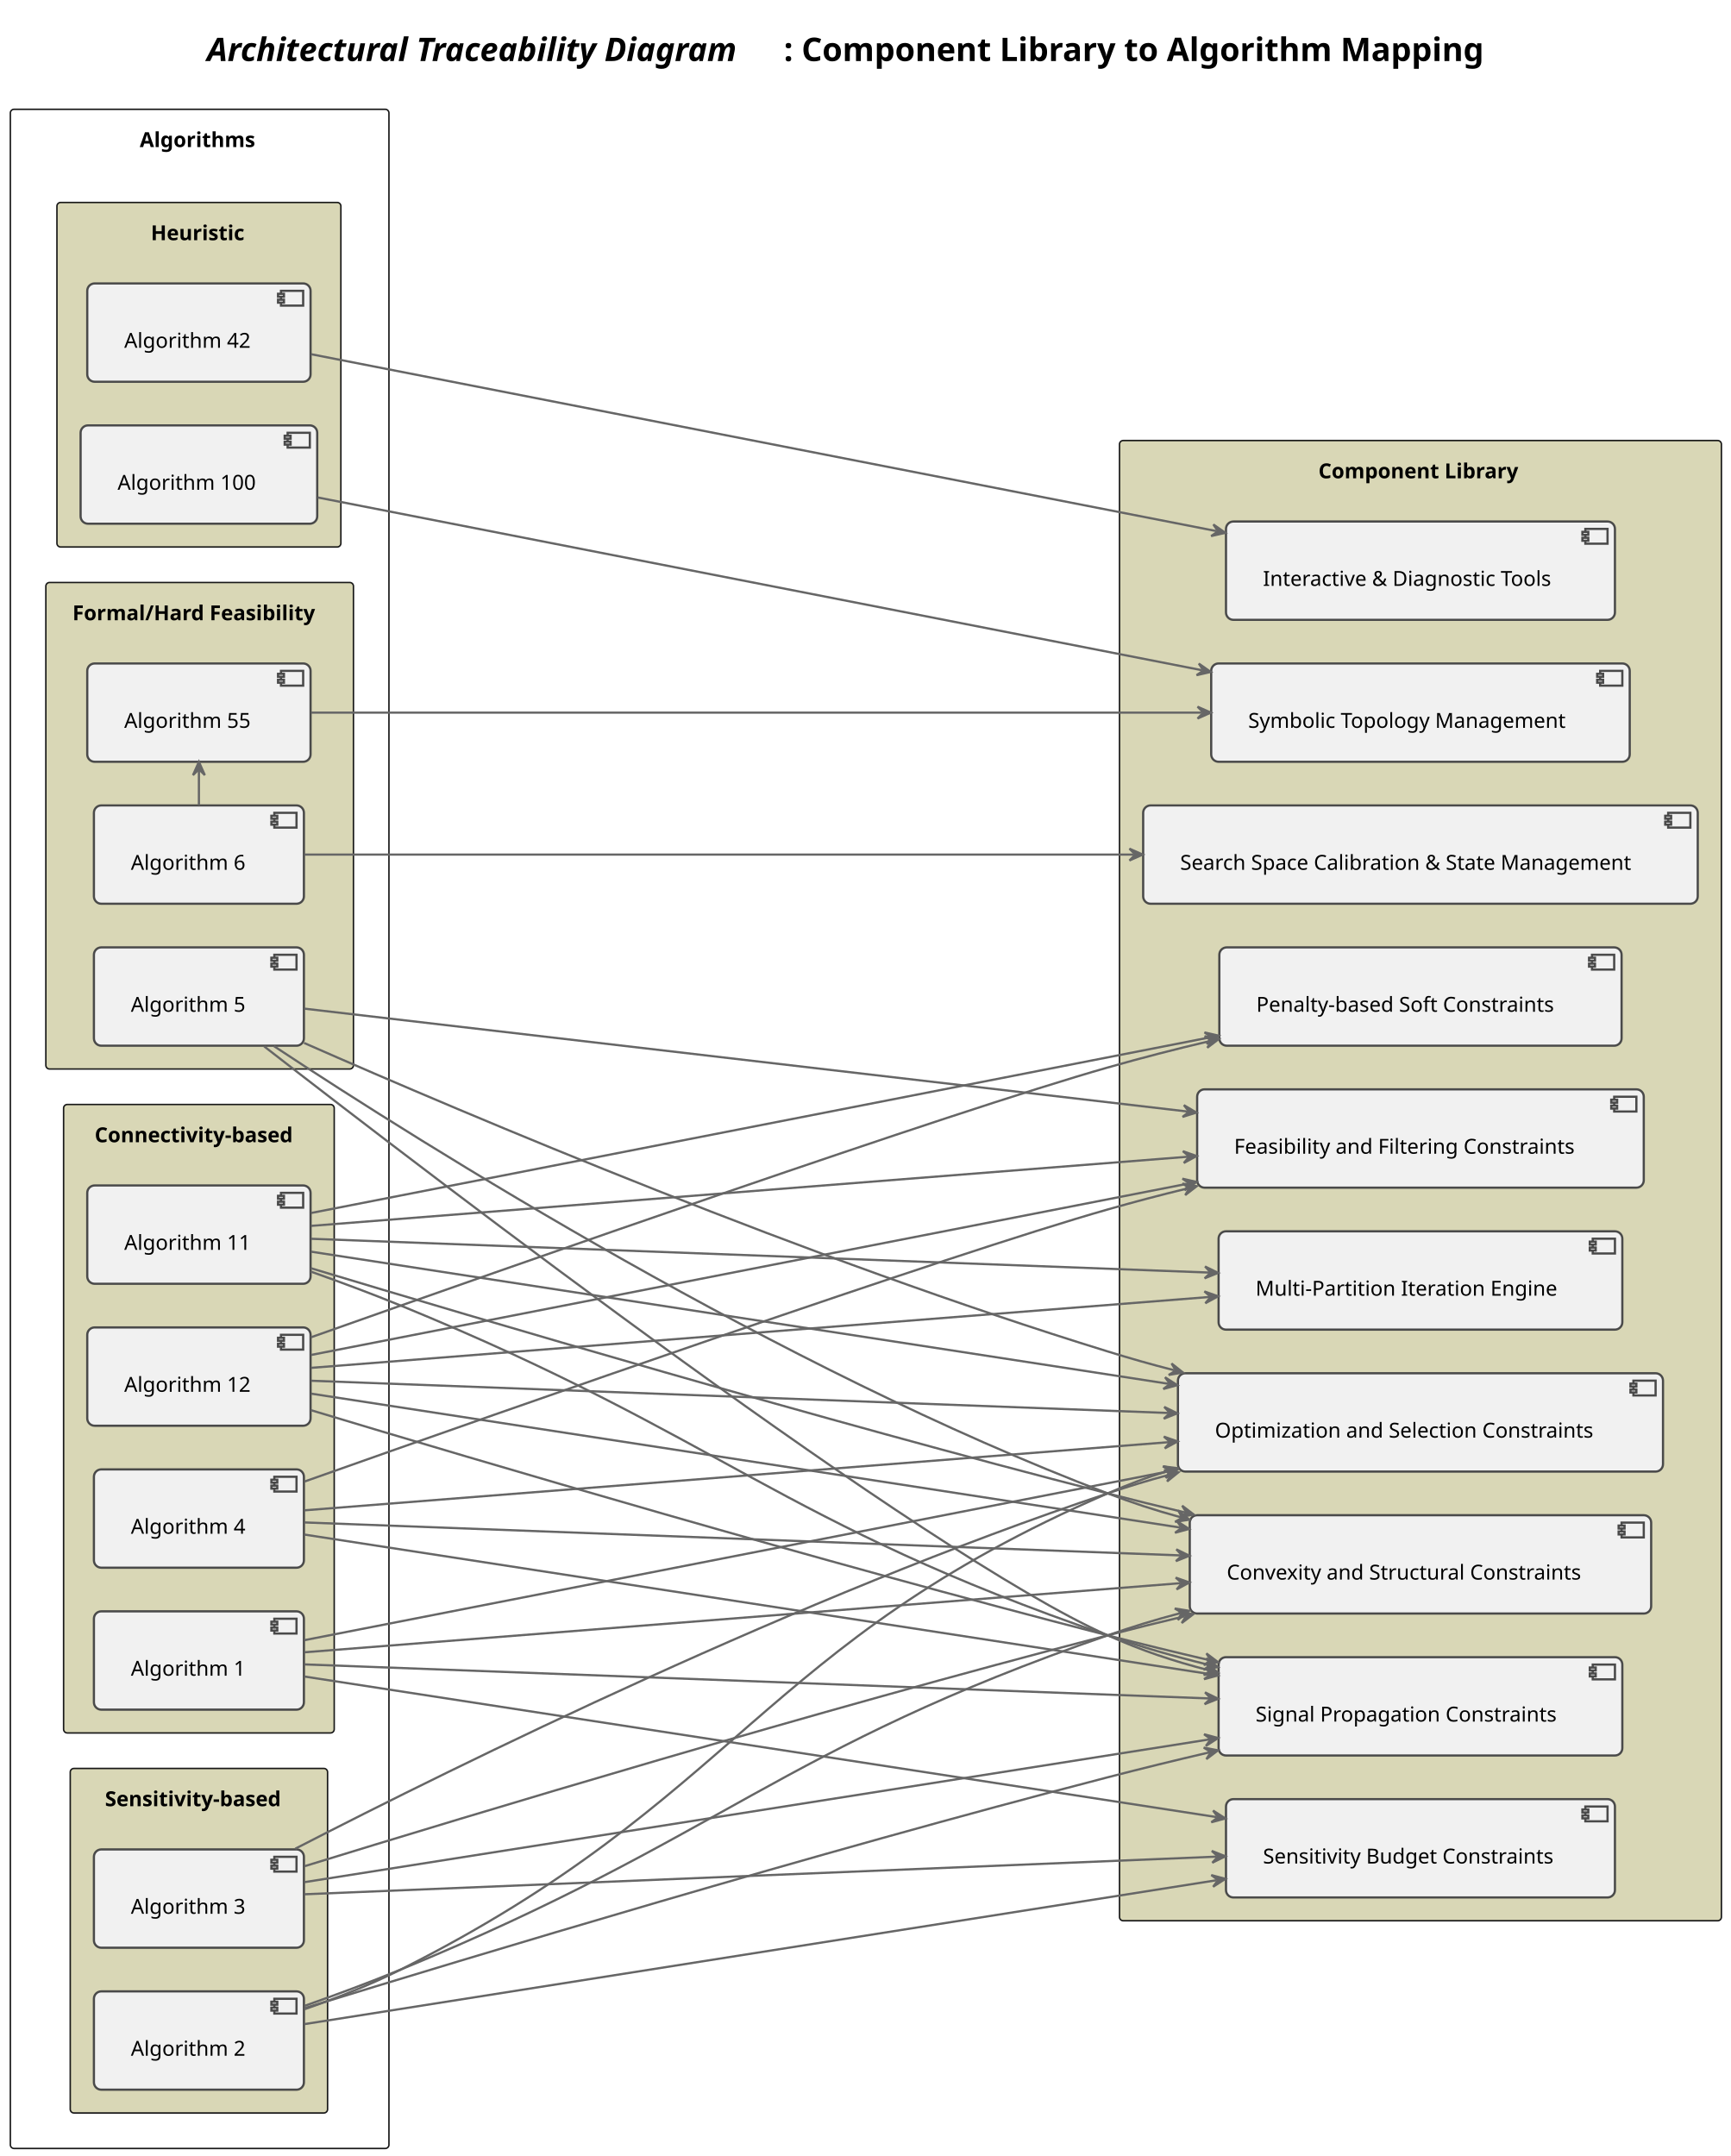
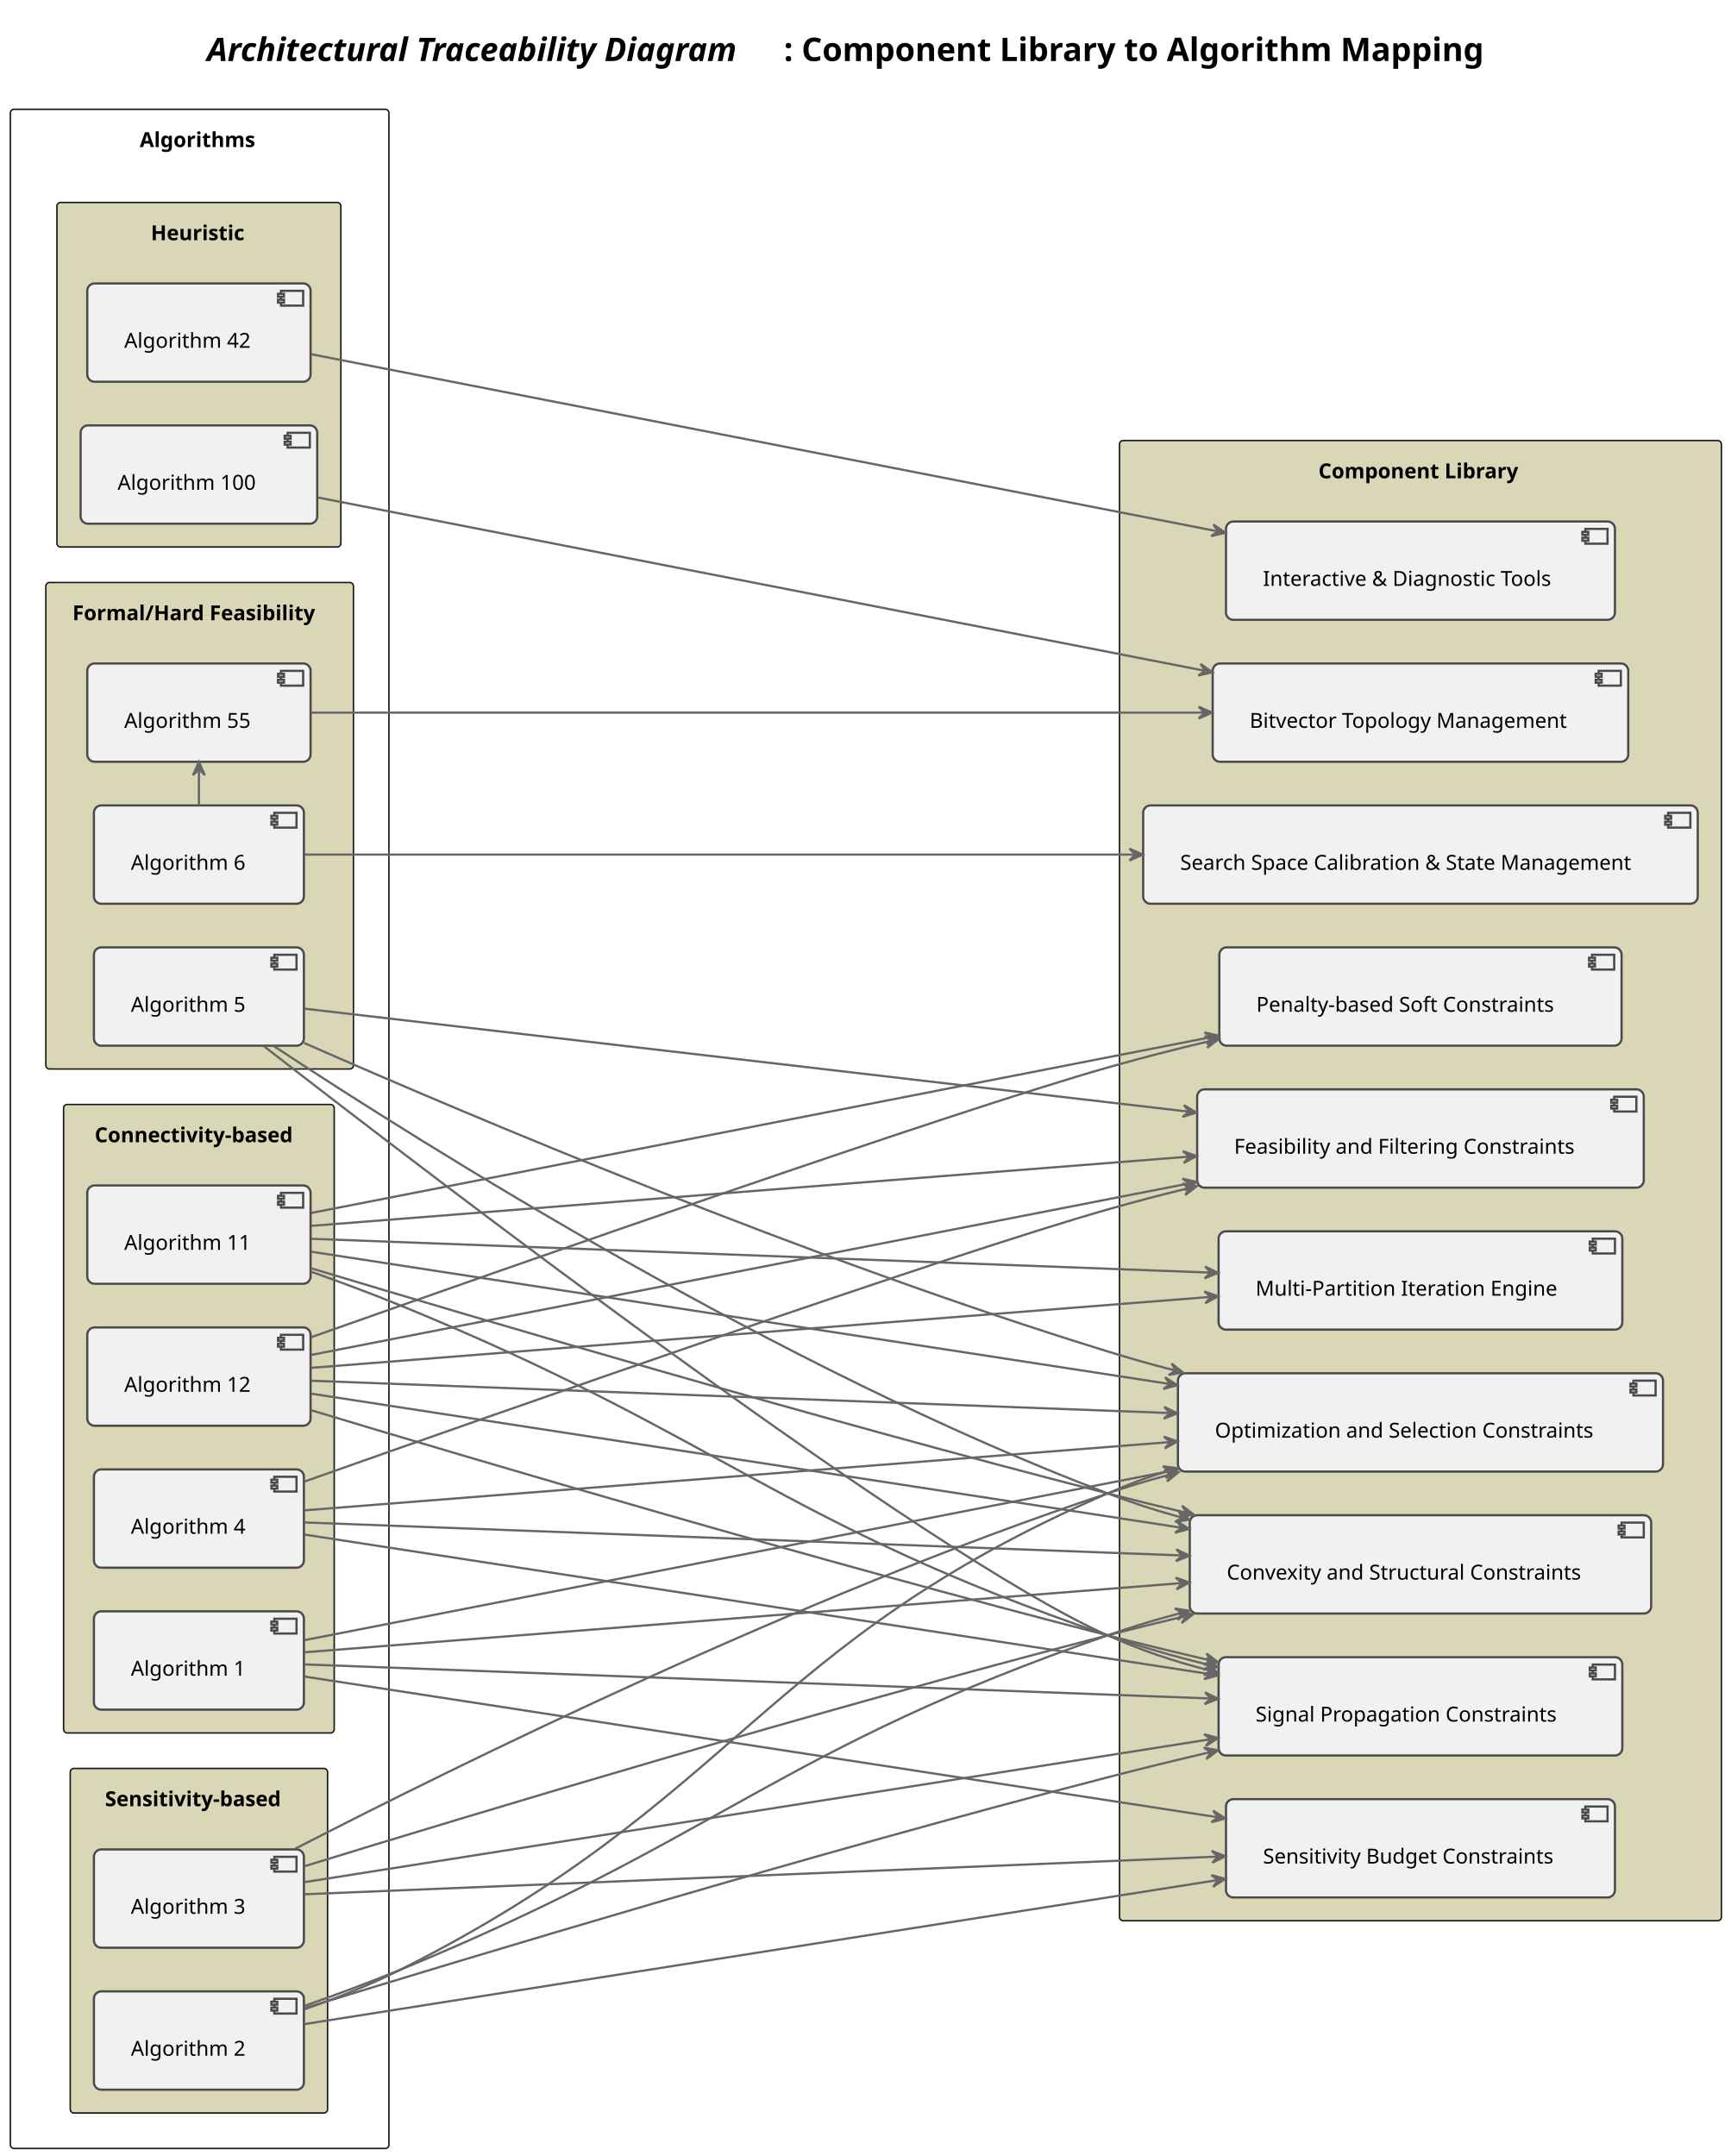
<svg xmlns="http://www.w3.org/2000/svg" contentStyleType="text/css" height="1458px" preserveAspectRatio="none" style="width:1170px;height:1458px;background:#FFFFFF;" version="1.1" viewBox="0 0 1170 1458" width="1170px" zoomAndPan="magnify">
  <defs />
  <g>
    <text fill="#000000" font-family="sans-serif" font-size="22" font-style="italic" font-weight="bold" lengthAdjust="spacing" textLength="390" x="140" y="41.27">Architectural Traceability Diagram</text>
    <text fill="#000000" font-family="sans-serif" font-size="22" font-weight="bold" lengthAdjust="spacing" textLength="486" x="530" y="41.27">: Component Library to Algorithm Mapping</text>
    <g id="cluster_CL">
      <rect fill="#D9D7B6" height="1001" rx="2.5" ry="2.5" style="stroke:#181818;stroke-width:1.0;" width="407" x="757" y="297.91" />
      <text fill="#000000" font-family="sans-serif" font-size="14" font-weight="bold" lengthAdjust="spacing" textLength="138" x="891.5" y="323.445">Component Library</text>
    </g>
    <g id="cluster_ALG">
      <rect fill="none" height="1379" rx="2.5" ry="2.5" style="stroke:#181818;stroke-width:1.0;" width="256" x="7" y="73.91" />
      <text fill="#000000" font-family="sans-serif" font-size="14" font-weight="bold" lengthAdjust="spacing" textLength="81" x="94.5" y="99.445">Algorithms</text>
    </g>
    <g id="cluster_Connectivity-based">
      <rect fill="#D9D7B6" height="425" rx="2.5" ry="2.5" style="stroke:#181818;stroke-width:1.0;" width="183" x="43" y="746.91" />
      <text fill="#000000" font-family="sans-serif" font-size="14" font-weight="bold" lengthAdjust="spacing" textLength="141" x="64" y="772.445">Connectivity-based</text>
    </g>
    <g id="cluster_Sensitivity-based">
      <rect fill="#D9D7B6" height="233" rx="2.5" ry="2.5" style="stroke:#181818;stroke-width:1.0;" width="174" x="47.5" y="1195.91" />
      <text fill="#000000" font-family="sans-serif" font-size="14" font-weight="bold" lengthAdjust="spacing" textLength="127" x="71" y="1221.445">Sensitivity-based</text>
    </g>
    <g id="cluster_Formal/Hard Feasibility">
      <rect fill="#D9D7B6" height="329" rx="2.5" ry="2.5" style="stroke:#181818;stroke-width:1.0;" width="208" x="31" y="393.91" />
      <text fill="#000000" font-family="sans-serif" font-size="14" font-weight="bold" lengthAdjust="spacing" textLength="172" x="49" y="419.445">Formal/Hard Feasibility</text>
    </g>
    <g id="cluster_Heuristic">
      <rect fill="#D9D7B6" height="233" rx="2.5" ry="2.5" style="stroke:#181818;stroke-width:1.0;" width="192" x="38.5" y="136.91" />
      <text fill="#000000" font-family="sans-serif" font-size="14" font-weight="bold" lengthAdjust="spacing" textLength="65" x="102" y="162.445">Heuristic</text>
    </g>
    <g id="elem_SP">
      <rect fill="#F1F1F1" height="66.488" rx="5" ry="5" style="stroke:#4A4A4A;stroke-width:1.5;" width="273" x="824" y="1120.67" />
      <rect fill="#F1F1F1" height="10" style="stroke:#4A4A4A;stroke-width:1.5;" width="15" x="1077" y="1125.67" />
      <rect fill="#F1F1F1" height="2" style="stroke:#4A4A4A;stroke-width:1.5;" width="4" x="1075" y="1127.67" />
      <rect fill="#F1F1F1" height="2" style="stroke:#4A4A4A;stroke-width:1.5;" width="4" x="1075" y="1131.67" />
      <text fill="#000000" font-family="sans-serif" font-size="14" lengthAdjust="spacing" textLength="213" x="849" y="1164.205">Signal Propagation Constraints</text>
    </g>
    <g id="elem_CS">
      <rect fill="#F1F1F1" height="66.488" rx="5" ry="5" style="stroke:#4A4A4A;stroke-width:1.5;" width="312" x="804.5" y="1024.67" />
      <rect fill="#F1F1F1" height="10" style="stroke:#4A4A4A;stroke-width:1.5;" width="15" x="1096.5" y="1029.67" />
      <rect fill="#F1F1F1" height="2" style="stroke:#4A4A4A;stroke-width:1.5;" width="4" x="1094.5" y="1031.67" />
      <rect fill="#F1F1F1" height="2" style="stroke:#4A4A4A;stroke-width:1.5;" width="4" x="1094.5" y="1035.67" />
      <text fill="#000000" font-family="sans-serif" font-size="14" lengthAdjust="spacing" textLength="252" x="829.5" y="1068.205">Convexity and Structural Constraints</text>
    </g>
    <g id="elem_OS">
      <rect fill="#F1F1F1" height="66.488" rx="5" ry="5" style="stroke:#4A4A4A;stroke-width:1.5;" width="328" x="796.5" y="928.67" />
      <rect fill="#F1F1F1" height="10" style="stroke:#4A4A4A;stroke-width:1.5;" width="15" x="1104.5" y="933.67" />
      <rect fill="#F1F1F1" height="2" style="stroke:#4A4A4A;stroke-width:1.5;" width="4" x="1102.5" y="935.67" />
      <rect fill="#F1F1F1" height="2" style="stroke:#4A4A4A;stroke-width:1.5;" width="4" x="1102.5" y="939.67" />
      <text fill="#000000" font-family="sans-serif" font-size="14" lengthAdjust="spacing" textLength="268" x="821.5" y="972.205">Optimization and Selection Constraints</text>
    </g>
    <g id="elem_SB">
      <rect fill="#F1F1F1" height="66.488" rx="5" ry="5" style="stroke:#4A4A4A;stroke-width:1.5;" width="263" x="829" y="1216.67" />
      <rect fill="#F1F1F1" height="10" style="stroke:#4A4A4A;stroke-width:1.5;" width="15" x="1072" y="1221.67" />
      <rect fill="#F1F1F1" height="2" style="stroke:#4A4A4A;stroke-width:1.5;" width="4" x="1070" y="1223.67" />
      <rect fill="#F1F1F1" height="2" style="stroke:#4A4A4A;stroke-width:1.5;" width="4" x="1070" y="1227.67" />
      <text fill="#000000" font-family="sans-serif" font-size="14" lengthAdjust="spacing" textLength="203" x="854" y="1260.205">Sensitivity Budget Constraints</text>
    </g>
    <g id="elem_FF">
      <rect fill="#F1F1F1" height="66.488" rx="5" ry="5" style="stroke:#4A4A4A;stroke-width:1.5;" width="302" x="809.5" y="736.67" />
      <rect fill="#F1F1F1" height="10" style="stroke:#4A4A4A;stroke-width:1.5;" width="15" x="1091.5" y="741.67" />
      <rect fill="#F1F1F1" height="2" style="stroke:#4A4A4A;stroke-width:1.5;" width="4" x="1089.5" y="743.67" />
      <rect fill="#F1F1F1" height="2" style="stroke:#4A4A4A;stroke-width:1.5;" width="4" x="1089.5" y="747.67" />
      <text fill="#000000" font-family="sans-serif" font-size="14" lengthAdjust="spacing" textLength="242" x="834.5" y="780.205">Feasibility and Filtering Constraints</text>
    </g>
    <g id="elem_PS">
      <rect fill="#F1F1F1" height="66.488" rx="5" ry="5" style="stroke:#4A4A4A;stroke-width:1.5;" width="272" x="824.5" y="640.67" />
      <rect fill="#F1F1F1" height="10" style="stroke:#4A4A4A;stroke-width:1.5;" width="15" x="1076.5" y="645.67" />
      <rect fill="#F1F1F1" height="2" style="stroke:#4A4A4A;stroke-width:1.5;" width="4" x="1074.5" y="647.67" />
      <rect fill="#F1F1F1" height="2" style="stroke:#4A4A4A;stroke-width:1.5;" width="4" x="1074.5" y="651.67" />
      <text fill="#000000" font-family="sans-serif" font-size="14" lengthAdjust="spacing" textLength="212" x="849.5" y="684.205">Penalty-based Soft Constraints</text>
    </g>
    <g id="elem_MPE">
      <rect fill="#F1F1F1" height="66.488" rx="5" ry="5" style="stroke:#4A4A4A;stroke-width:1.5;" width="273" x="824" y="832.67" />
      <rect fill="#F1F1F1" height="10" style="stroke:#4A4A4A;stroke-width:1.5;" width="15" x="1077" y="837.67" />
      <rect fill="#F1F1F1" height="2" style="stroke:#4A4A4A;stroke-width:1.5;" width="4" x="1075" y="839.67" />
      <rect fill="#F1F1F1" height="2" style="stroke:#4A4A4A;stroke-width:1.5;" width="4" x="1075" y="843.67" />
      <text fill="#000000" font-family="sans-serif" font-size="14" lengthAdjust="spacing" textLength="213" x="849" y="876.205">Multi-Partition Iteration Engine</text>
    </g>
    <g id="elem_SSCSM">
      <rect fill="#F1F1F1" height="66.488" rx="5" ry="5" style="stroke:#4A4A4A;stroke-width:1.5;" width="375" x="773" y="544.67" />
      <rect fill="#F1F1F1" height="10" style="stroke:#4A4A4A;stroke-width:1.5;" width="15" x="1128" y="549.67" />
      <rect fill="#F1F1F1" height="2" style="stroke:#4A4A4A;stroke-width:1.5;" width="4" x="1126" y="551.67" />
      <rect fill="#F1F1F1" height="2" style="stroke:#4A4A4A;stroke-width:1.5;" width="4" x="1126" y="555.67" />
      <text fill="#000000" font-family="sans-serif" font-size="14" lengthAdjust="spacing" textLength="315" x="798" y="588.205">Search Space Calibration &amp; State Management</text>
    </g>
-     <g id="elem_STM">
-       <rect fill="#F1F1F1" height="66.488" rx="5" ry="5" style="stroke:#4A4A4A;stroke-width:1.5;" width="283" x="819" y="448.67" />
-       <rect fill="#F1F1F1" height="10" style="stroke:#4A4A4A;stroke-width:1.5;" width="15" x="1082" y="453.67" />
-       <rect fill="#F1F1F1" height="2" style="stroke:#4A4A4A;stroke-width:1.5;" width="4" x="1080" y="455.67" />
-       <rect fill="#F1F1F1" height="2" style="stroke:#4A4A4A;stroke-width:1.5;" width="4" x="1080" y="459.67" />
-       <text fill="#000000" font-family="sans-serif" font-size="14" lengthAdjust="spacing" textLength="223" x="844" y="492.205">Symbolic Topology Management</text>
+     <g id="elem_BTM">
+       <rect fill="#F1F1F1" height="66.488" rx="5" ry="5" style="stroke:#4A4A4A;stroke-width:1.5;" width="281" x="820" y="448.67" />
+       <rect fill="#F1F1F1" height="10" style="stroke:#4A4A4A;stroke-width:1.5;" width="15" x="1081" y="453.67" />
+       <rect fill="#F1F1F1" height="2" style="stroke:#4A4A4A;stroke-width:1.5;" width="4" x="1079" y="455.67" />
+       <rect fill="#F1F1F1" height="2" style="stroke:#4A4A4A;stroke-width:1.5;" width="4" x="1079" y="459.67" />
+       <text fill="#000000" font-family="sans-serif" font-size="14" lengthAdjust="spacing" textLength="221" x="845" y="492.205">Bitvector Topology Management</text>
    </g>
    <g id="elem_IDT">
      <rect fill="#F1F1F1" height="66.488" rx="5" ry="5" style="stroke:#4A4A4A;stroke-width:1.5;" width="263" x="829" y="352.67" />
      <rect fill="#F1F1F1" height="10" style="stroke:#4A4A4A;stroke-width:1.5;" width="15" x="1072" y="357.67" />
      <rect fill="#F1F1F1" height="2" style="stroke:#4A4A4A;stroke-width:1.5;" width="4" x="1070" y="359.67" />
      <rect fill="#F1F1F1" height="2" style="stroke:#4A4A4A;stroke-width:1.5;" width="4" x="1070" y="363.67" />
      <text fill="#000000" font-family="sans-serif" font-size="14" lengthAdjust="spacing" textLength="203" x="854" y="396.205">Interactive &amp; Diagnostic Tools</text>
    </g>
    <g id="elem_A1">
      <rect fill="#F1F1F1" height="66.488" rx="5" ry="5" style="stroke:#4A4A4A;stroke-width:1.5;" width="142" x="63.5" y="1089.67" />
      <rect fill="#F1F1F1" height="10" style="stroke:#4A4A4A;stroke-width:1.5;" width="15" x="185.5" y="1094.67" />
      <rect fill="#F1F1F1" height="2" style="stroke:#4A4A4A;stroke-width:1.5;" width="4" x="183.5" y="1096.67" />
      <rect fill="#F1F1F1" height="2" style="stroke:#4A4A4A;stroke-width:1.5;" width="4" x="183.5" y="1100.67" />
      <text fill="#000000" font-family="sans-serif" font-size="14" lengthAdjust="spacing" textLength="82" x="88.5" y="1133.205">Algorithm 1</text>
    </g>
    <g id="elem_A4">
      <rect fill="#F1F1F1" height="66.488" rx="5" ry="5" style="stroke:#4A4A4A;stroke-width:1.5;" width="142" x="63.5" y="993.67" />
      <rect fill="#F1F1F1" height="10" style="stroke:#4A4A4A;stroke-width:1.5;" width="15" x="185.5" y="998.67" />
      <rect fill="#F1F1F1" height="2" style="stroke:#4A4A4A;stroke-width:1.5;" width="4" x="183.5" y="1000.67" />
      <rect fill="#F1F1F1" height="2" style="stroke:#4A4A4A;stroke-width:1.5;" width="4" x="183.5" y="1004.67" />
      <text fill="#000000" font-family="sans-serif" font-size="14" lengthAdjust="spacing" textLength="82" x="88.5" y="1037.205">Algorithm 4</text>
    </g>
    <g id="elem_A11">
      <rect fill="#F1F1F1" height="66.488" rx="5" ry="5" style="stroke:#4A4A4A;stroke-width:1.5;" width="151" x="59" y="801.67" />
      <rect fill="#F1F1F1" height="10" style="stroke:#4A4A4A;stroke-width:1.5;" width="15" x="190" y="806.67" />
      <rect fill="#F1F1F1" height="2" style="stroke:#4A4A4A;stroke-width:1.5;" width="4" x="188" y="808.67" />
      <rect fill="#F1F1F1" height="2" style="stroke:#4A4A4A;stroke-width:1.5;" width="4" x="188" y="812.67" />
      <text fill="#000000" font-family="sans-serif" font-size="14" lengthAdjust="spacing" textLength="91" x="84" y="845.205">Algorithm 11</text>
    </g>
    <g id="elem_A12">
      <rect fill="#F1F1F1" height="66.488" rx="5" ry="5" style="stroke:#4A4A4A;stroke-width:1.5;" width="151" x="59" y="897.67" />
      <rect fill="#F1F1F1" height="10" style="stroke:#4A4A4A;stroke-width:1.5;" width="15" x="190" y="902.67" />
      <rect fill="#F1F1F1" height="2" style="stroke:#4A4A4A;stroke-width:1.5;" width="4" x="188" y="904.67" />
      <rect fill="#F1F1F1" height="2" style="stroke:#4A4A4A;stroke-width:1.5;" width="4" x="188" y="908.67" />
      <text fill="#000000" font-family="sans-serif" font-size="14" lengthAdjust="spacing" textLength="91" x="84" y="941.205">Algorithm 12</text>
    </g>
    <g id="elem_A2">
      <rect fill="#F1F1F1" height="66.488" rx="5" ry="5" style="stroke:#4A4A4A;stroke-width:1.5;" width="142" x="63.5" y="1346.67" />
      <rect fill="#F1F1F1" height="10" style="stroke:#4A4A4A;stroke-width:1.5;" width="15" x="185.5" y="1351.67" />
      <rect fill="#F1F1F1" height="2" style="stroke:#4A4A4A;stroke-width:1.5;" width="4" x="183.5" y="1353.67" />
      <rect fill="#F1F1F1" height="2" style="stroke:#4A4A4A;stroke-width:1.5;" width="4" x="183.5" y="1357.67" />
      <text fill="#000000" font-family="sans-serif" font-size="14" lengthAdjust="spacing" textLength="82" x="88.5" y="1390.205">Algorithm 2</text>
    </g>
    <g id="elem_A3">
      <rect fill="#F1F1F1" height="66.488" rx="5" ry="5" style="stroke:#4A4A4A;stroke-width:1.5;" width="142" x="63.5" y="1250.67" />
      <rect fill="#F1F1F1" height="10" style="stroke:#4A4A4A;stroke-width:1.5;" width="15" x="185.5" y="1255.67" />
      <rect fill="#F1F1F1" height="2" style="stroke:#4A4A4A;stroke-width:1.5;" width="4" x="183.5" y="1257.67" />
      <rect fill="#F1F1F1" height="2" style="stroke:#4A4A4A;stroke-width:1.5;" width="4" x="183.5" y="1261.67" />
      <text fill="#000000" font-family="sans-serif" font-size="14" lengthAdjust="spacing" textLength="82" x="88.5" y="1294.205">Algorithm 3</text>
    </g>
    <g id="elem_A5">
      <rect fill="#F1F1F1" height="66.488" rx="5" ry="5" style="stroke:#4A4A4A;stroke-width:1.5;" width="142" x="63.5" y="640.67" />
      <rect fill="#F1F1F1" height="10" style="stroke:#4A4A4A;stroke-width:1.5;" width="15" x="185.5" y="645.67" />
      <rect fill="#F1F1F1" height="2" style="stroke:#4A4A4A;stroke-width:1.5;" width="4" x="183.5" y="647.67" />
      <rect fill="#F1F1F1" height="2" style="stroke:#4A4A4A;stroke-width:1.5;" width="4" x="183.5" y="651.67" />
      <text fill="#000000" font-family="sans-serif" font-size="14" lengthAdjust="spacing" textLength="82" x="88.5" y="684.205">Algorithm 5</text>
    </g>
    <g id="elem_A6">
      <rect fill="#F1F1F1" height="66.488" rx="5" ry="5" style="stroke:#4A4A4A;stroke-width:1.5;" width="142" x="63.5" y="544.67" />
      <rect fill="#F1F1F1" height="10" style="stroke:#4A4A4A;stroke-width:1.5;" width="15" x="185.5" y="549.67" />
      <rect fill="#F1F1F1" height="2" style="stroke:#4A4A4A;stroke-width:1.5;" width="4" x="183.5" y="551.67" />
      <rect fill="#F1F1F1" height="2" style="stroke:#4A4A4A;stroke-width:1.5;" width="4" x="183.5" y="555.67" />
      <text fill="#000000" font-family="sans-serif" font-size="14" lengthAdjust="spacing" textLength="82" x="88.5" y="588.205">Algorithm 6</text>
    </g>
    <g id="elem_A55">
      <rect fill="#F1F1F1" height="66.488" rx="5" ry="5" style="stroke:#4A4A4A;stroke-width:1.5;" width="151" x="59" y="448.67" />
      <rect fill="#F1F1F1" height="10" style="stroke:#4A4A4A;stroke-width:1.5;" width="15" x="190" y="453.67" />
      <rect fill="#F1F1F1" height="2" style="stroke:#4A4A4A;stroke-width:1.5;" width="4" x="188" y="455.67" />
      <rect fill="#F1F1F1" height="2" style="stroke:#4A4A4A;stroke-width:1.5;" width="4" x="188" y="459.67" />
      <text fill="#000000" font-family="sans-serif" font-size="14" lengthAdjust="spacing" textLength="91" x="84" y="492.205">Algorithm 55</text>
    </g>
    <g id="elem_A42">
      <rect fill="#F1F1F1" height="66.488" rx="5" ry="5" style="stroke:#4A4A4A;stroke-width:1.5;" width="151" x="59" y="191.67" />
      <rect fill="#F1F1F1" height="10" style="stroke:#4A4A4A;stroke-width:1.5;" width="15" x="190" y="196.67" />
      <rect fill="#F1F1F1" height="2" style="stroke:#4A4A4A;stroke-width:1.5;" width="4" x="188" y="198.67" />
      <rect fill="#F1F1F1" height="2" style="stroke:#4A4A4A;stroke-width:1.5;" width="4" x="188" y="202.67" />
      <text fill="#000000" font-family="sans-serif" font-size="14" lengthAdjust="spacing" textLength="91" x="84" y="235.205">Algorithm 42</text>
    </g>
    <g id="elem_A100">
      <rect fill="#F1F1F1" height="66.488" rx="5" ry="5" style="stroke:#4A4A4A;stroke-width:1.5;" width="160" x="54.5" y="287.67" />
      <rect fill="#F1F1F1" height="10" style="stroke:#4A4A4A;stroke-width:1.5;" width="15" x="194.5" y="292.67" />
      <rect fill="#F1F1F1" height="2" style="stroke:#4A4A4A;stroke-width:1.5;" width="4" x="192.5" y="294.67" />
      <rect fill="#F1F1F1" height="2" style="stroke:#4A4A4A;stroke-width:1.5;" width="4" x="192.5" y="298.67" />
      <text fill="#000000" font-family="sans-serif" font-size="14" lengthAdjust="spacing" textLength="100" x="79.5" y="331.205">Algorithm 100</text>
    </g>
    <g id="link_A1_SP">
      <path d="M205.75,1125.55 C342.46,1130.7 640.344,1141.905 817.684,1148.575 " fill="none" id="A1-to-SP" style="stroke:#666666;stroke-width:1.5;" />
      <polygon fill="#666666" points="823.68,1148.8,814.837,1144.465,818.683,1148.612,814.536,1152.459,823.68,1148.8" style="stroke:#666666;stroke-width:1.5;" />
    </g>
    <g id="link_A2_SP">
      <path d="M205.98,1358.01 C319.69,1323.01 550.91,1253.18 749,1201.91 C773.04,1195.69 792.897,1190.832 817.777,1185.032 " fill="none" id="A2-to-SP" style="stroke:#666666;stroke-width:1.5;" />
      <polygon fill="#666666" points="823.62,1183.67,813.947,1181.818,818.751,1184.805,815.763,1189.609,823.62,1183.67" style="stroke:#666666;stroke-width:1.5;" />
    </g>
    <g id="link_A3_SP">
      <path d="M205.75,1272.83 C342.46,1251.26 640.413,1204.255 817.753,1176.275 " fill="none" id="A3-to-SP" style="stroke:#666666;stroke-width:1.5;" />
      <polygon fill="#666666" points="823.68,1175.34,814.167,1172.792,818.741,1176.119,815.413,1180.694,823.68,1175.34" style="stroke:#666666;stroke-width:1.5;" />
    </g>
    <g id="link_A4_SP">
      <path d="M205.75,1037.74 C342.46,1058.81 640.41,1104.726 817.75,1132.066 " fill="none" id="A4-to-SP" style="stroke:#666666;stroke-width:1.5;" />
      <polygon fill="#666666" points="823.68,1132.98,815.395,1127.656,818.738,1132.218,814.176,1135.562,823.68,1132.98" style="stroke:#666666;stroke-width:1.5;" />
    </g>
    <g id="link_A5_SP">
      <path d="M178.64,707.63 C296.79,799.46 625.08,1050.74 749,1105.91 C772.37,1116.31 792.43,1123.083 817.81,1129.623 " fill="none" id="A5-to-SP" style="stroke:#666666;stroke-width:1.5;" />
      <polygon fill="#666666" points="823.62,1131.12,815.903,1125.001,818.778,1129.872,813.907,1132.748,823.62,1131.12" style="stroke:#666666;stroke-width:1.5;" />
    </g>
    <g id="link_A11_SP">
      <path d="M210.18,859.92 C230.09,866.98 251.48,874.92 271,882.91 C487.96,971.71 527.25,1029.87 749,1105.91 C772.76,1114.06 792.673,1119.802 817.722,1125.942 " fill="none" id="A11-to-SP" style="stroke:#666666;stroke-width:1.5;" />
      <polygon fill="#666666" points="823.55,1127.37,815.761,1121.343,818.694,1126.18,813.856,1129.113,823.55,1127.37" style="stroke:#666666;stroke-width:1.5;" />
    </g>
    <g id="link_A12_SP">
      <path d="M210.23,953.63 C325.41,988.33 553.47,1055.77 749,1105.91 C773.05,1112.08 792.916,1116.91 817.796,1122.7 " fill="none" id="A12-to-SP" style="stroke:#666666;stroke-width:1.5;" />
      <polygon fill="#666666" points="823.64,1124.06,815.781,1118.124,818.77,1122.927,813.968,1125.916,823.64,1124.06" style="stroke:#666666;stroke-width:1.5;" />
    </g>
    <g id="link_A1_CS">
      <path d="M205.75,1117.37 C337.59,1106.97 618.939,1084.772 798.299,1070.622 " fill="none" id="A1-to-CS" style="stroke:#666666;stroke-width:1.5;" />
      <polygon fill="#666666" points="804.28,1070.15,794.993,1066.87,799.295,1070.543,795.622,1074.846,804.28,1070.15" style="stroke:#666666;stroke-width:1.5;" />
    </g>
    <g id="link_A2_CS">
      <path d="M205.99,1356.46 C227.07,1349.04 250.12,1340.52 271,1331.91 C488.25,1242.34 526.91,1182.71 749,1105.91 C766.62,1099.82 779.551,1095.819 798.281,1090.849 " fill="none" id="A2-to-CS" style="stroke:#666666;stroke-width:1.5;" />
      <polygon fill="#666666" points="804.08,1089.31,794.355,1087.752,799.247,1090.592,796.407,1095.485,804.08,1089.31" style="stroke:#666666;stroke-width:1.5;" />
    </g>
    <g id="link_A3_CS">
      <path d="M205.98,1262.01 C319.69,1227.01 550.91,1157.18 749,1105.91 C767.69,1101.07 781.543,1097.627 801.072,1092.987 " fill="none" id="A3-to-CS" style="stroke:#666666;stroke-width:1.5;" />
      <polygon fill="#666666" points="806.91,1091.6,797.229,1089.789,802.045,1092.756,799.078,1097.572,806.91,1091.6" style="stroke:#666666;stroke-width:1.5;" />
    </g>
    <g id="link_A4_CS">
      <path d="M205.75,1029.55 C337.59,1034.51 618.924,1045.094 798.284,1051.844 " fill="none" id="A4-to-CS" style="stroke:#666666;stroke-width:1.5;" />
      <polygon fill="#666666" points="804.28,1052.07,795.437,1047.735,799.284,1051.882,795.136,1055.729,804.28,1052.07" style="stroke:#666666;stroke-width:1.5;" />
    </g>
    <g id="link_A5_CS">
      <path d="M185.3,707.48 C286.91,774.54 527.31,925.8 749,1009.91 C766.61,1016.59 779.635,1020.91 798.485,1026.09 " fill="none" id="A5-to-CS" style="stroke:#666666;stroke-width:1.5;" />
      <polygon fill="#666666" points="804.27,1027.68,796.652,1021.438,799.449,1026.355,794.532,1029.152,804.27,1027.68" style="stroke:#666666;stroke-width:1.5;" />
    </g>
    <g id="link_A11_CS">
      <path d="M210.23,857.63 C325.41,892.33 553.47,959.77 749,1009.91 C767.79,1014.73 781.741,1018.18 801.371,1022.82 " fill="none" id="A11-to-CS" style="stroke:#666666;stroke-width:1.5;" />
      <polygon fill="#666666" points="807.21,1024.2,799.371,1018.237,802.344,1023.05,797.531,1026.023,807.21,1024.2" style="stroke:#666666;stroke-width:1.5;" />
    </g>
    <g id="link_A12_CS">
      <path d="M210.44,942.46 C344.24,963.08 620.84,1005.716 798.12,1033.036 " fill="none" id="A12-to-CS" style="stroke:#666666;stroke-width:1.5;" />
      <polygon fill="#666666" points="804.05,1033.95,795.764,1028.626,799.108,1033.189,794.546,1036.533,804.05,1033.95" style="stroke:#666666;stroke-width:1.5;" />
    </g>
    <g id="link_A1_OS">
      <path d="M205.75,1109.18 C335.65,1083.8 610.591,1030.081 790.381,994.951 " fill="none" id="A1-to-OS" style="stroke:#666666;stroke-width:1.5;" />
      <polygon fill="#666666" points="796.27,993.8,786.67,991.6,791.363,994.759,788.204,999.452,796.27,993.8" style="stroke:#666666;stroke-width:1.5;" />
    </g>
    <g id="link_A2_OS">
      <path d="M205.83,1358.77 C227.23,1351.34 250.49,1342.24 271,1331.91 C499.77,1216.67 513.93,1111.66 749,1009.91 C763.96,1003.43 774.182,999.522 790.361,994.582 " fill="none" id="A2-to-OS" style="stroke:#666666;stroke-width:1.5;" />
      <polygon fill="#666666" points="796.1,992.83,786.324,991.633,791.318,994.29,788.66,999.284,796.1,992.83" style="stroke:#666666;stroke-width:1.5;" />
    </g>
    <g id="link_A3_OS">
      <path d="M199.65,1250.2 C309.48,1193.64 541.81,1079.06 749,1009.91 C764.38,1004.78 774.776,1001.568 791.066,997.188 " fill="none" id="A3-to-OS" style="stroke:#666666;stroke-width:1.5;" />
      <polygon fill="#666666" points="796.86,995.63,787.13,994.104,792.032,996.928,789.207,1001.83,796.86,995.63" style="stroke:#666666;stroke-width:1.5;" />
    </g>
    <g id="link_A4_OS">
      <path d="M205.75,1021.37 C335.65,1011.12 610.499,989.442 790.289,975.262 " fill="none" id="A4-to-OS" style="stroke:#666666;stroke-width:1.5;" />
      <polygon fill="#666666" points="796.27,974.79,786.983,971.51,791.285,975.183,787.612,979.485,796.27,974.79" style="stroke:#666666;stroke-width:1.5;" />
    </g>
    <g id="link_A5_OS">
      <path d="M205.6,705.29 C318.31,754.85 547.59,851.93 749,913.91 C765.39,918.95 776.829,922.238 794.119,926.678 " fill="none" id="A5-to-OS" style="stroke:#666666;stroke-width:1.5;" />
      <polygon fill="#666666" points="799.93,928.17,792.208,922.057,795.087,926.927,790.218,929.806,799.93,928.17" style="stroke:#666666;stroke-width:1.5;" />
    </g>
    <g id="link_A11_OS">
      <path d="M210.44,846.46 C342.26,866.78 612.5,908.426 790.16,935.806 " fill="none" id="A11-to-OS" style="stroke:#666666;stroke-width:1.5;" />
      <polygon fill="#666666" points="796.09,936.72,787.804,931.396,791.148,935.959,786.586,939.303,796.09,936.72" style="stroke:#666666;stroke-width:1.5;" />
    </g>
    <g id="link_A12_OS">
      <path d="M210.44,933.73 C342.26,938.69 612.434,948.855 790.094,955.535 " fill="none" id="A12-to-OS" style="stroke:#666666;stroke-width:1.5;" />
      <polygon fill="#666666" points="796.09,955.76,787.247,951.425,791.093,955.572,786.946,959.419,796.09,955.76" style="stroke:#666666;stroke-width:1.5;" />
    </g>
    <g id="link_A1_SB">
      <path d="M205.75,1133.74 C343.72,1155 646.05,1201.596 822.64,1228.816 " fill="none" id="A1-to-SB" style="stroke:#666666;stroke-width:1.5;" />
      <polygon fill="#666666" points="828.57,1229.73,820.284,1224.406,823.628,1228.968,819.066,1232.312,828.57,1229.73" style="stroke:#666666;stroke-width:1.5;" />
    </g>
    <g id="link_A2_SB">
      <path d="M205.75,1368.83 C343.72,1347.06 646.053,1299.365 822.643,1271.505 " fill="none" id="A2-to-SB" style="stroke:#666666;stroke-width:1.5;" />
      <polygon fill="#666666" points="828.57,1270.57,819.057,1268.022,823.631,1271.349,820.303,1275.924,828.57,1270.57" style="stroke:#666666;stroke-width:1.5;" />
    </g>
    <g id="link_A3_SB">
      <path d="M205.75,1281.01 C343.72,1275.32 645.985,1262.848 822.575,1255.558 " fill="none" id="A3-to-SB" style="stroke:#666666;stroke-width:1.5;" />
      <polygon fill="#666666" points="828.57,1255.31,819.413,1251.685,823.574,1255.516,819.743,1259.678,828.57,1255.31" style="stroke:#666666;stroke-width:1.5;" />
    </g>
    <g id="link_A4_FF">
      <path d="M205.95,1001.88 C343.51,953.17 643.59,847.8 749,817.91 C768.38,812.41 783.08,808.53 803.41,803.58 " fill="none" id="A4-to-FF" style="stroke:#666666;stroke-width:1.5;" />
      <polygon fill="#666666" points="809.24,802.16,799.549,800.403,804.382,803.343,801.442,808.176,809.24,802.16" style="stroke:#666666;stroke-width:1.5;" />
    </g>
    <g id="link_A5_FF">
      <path d="M205.75,682.09 C338.76,697.59 624.06,730.826 803.06,751.686 " fill="none" id="A5-to-FF" style="stroke:#666666;stroke-width:1.5;" />
      <polygon fill="#666666" points="809.02,752.38,800.543,747.365,804.054,751.801,799.617,755.312,809.02,752.38" style="stroke:#666666;stroke-width:1.5;" />
    </g>
    <g id="link_A11_FF">
      <path d="M210.44,829 C345.53,818.34 626.249,796.202 803.159,782.242 " fill="none" id="A11-to-FF" style="stroke:#666666;stroke-width:1.5;" />
      <polygon fill="#666666" points="809.14,781.77,799.853,778.49,804.155,782.163,800.483,786.466,809.14,781.77" style="stroke:#666666;stroke-width:1.5;" />
    </g>
    <g id="link_A12_FF">
      <path d="M210.44,916.27 C345.53,889.87 626.341,835 803.251,800.441 " fill="none" id="A12-to-FF" style="stroke:#666666;stroke-width:1.5;" />
      <polygon fill="#666666" points="809.14,799.29,799.54,797.09,804.233,800.249,801.074,804.942,809.14,799.29" style="stroke:#666666;stroke-width:1.5;" />
    </g>
    <g id="link_A11_PS">
      <path d="M210.44,820.27 C349.4,793.12 642.881,735.771 818.171,701.521 " fill="none" id="A11-to-PS" style="stroke:#666666;stroke-width:1.5;" />
      <polygon fill="#666666" points="824.06,700.37,814.46,698.17,819.153,701.329,815.994,706.022,824.06,700.37" style="stroke:#666666;stroke-width:1.5;" />
    </g>
    <g id="link_A12_PS">
      <path d="M210.24,904.36 C349.65,855.01 644.67,751.49 749,721.91 C773.16,715.06 793.251,709.89 818.381,703.95 " fill="none" id="A12-to-PS" style="stroke:#666666;stroke-width:1.5;" />
      <polygon fill="#666666" points="824.22,702.57,814.541,700.748,819.354,703.72,816.381,708.533,824.22,702.57" style="stroke:#666666;stroke-width:1.5;" />
    </g>
    <g id="link_A11_MPE">
      <path d="M210.44,837.73 C349.3,842.95 642.354,853.975 817.694,860.574 " fill="none" id="A11-to-MPE" style="stroke:#666666;stroke-width:1.5;" />
      <polygon fill="#666666" points="823.69,860.8,814.847,856.465,818.693,860.612,814.546,864.459,823.69,860.8" style="stroke:#666666;stroke-width:1.5;" />
    </g>
    <g id="link_A12_MPE">
      <path d="M210.44,925 C349.3,914.04 642.369,890.922 817.709,877.092 " fill="none" id="A12-to-MPE" style="stroke:#666666;stroke-width:1.5;" />
      <polygon fill="#666666" points="823.69,876.62,814.403,873.34,818.706,877.013,815.032,881.316,823.69,876.62" style="stroke:#666666;stroke-width:1.5;" />
    </g>
    <g id="link_A6_SSCSM">
      <path d="M205.75,577.91 C330.1,577.91 586.77,577.91 766.71,577.91 " fill="none" id="A6-to-SSCSM" style="stroke:#666666;stroke-width:1.5;" />
      <polygon fill="#666666" points="772.71,577.91,763.71,573.91,767.71,577.91,763.71,581.91,772.71,577.91" style="stroke:#666666;stroke-width:1.5;" />
    </g>
-     <g id="link_A55_STM">
-       <path d="M210.44,481.91 C348.01,481.91 636.81,481.91 812.77,481.91 " fill="none" id="A55-to-STM" style="stroke:#666666;stroke-width:1.5;" />
-       <polygon fill="#666666" points="818.77,481.91,809.77,477.91,813.77,481.91,809.77,485.91,818.77,481.91" style="stroke:#666666;stroke-width:1.5;" />
-     </g>
-     <g id="link_A100_STM">
-       <path d="M214.88,336.42 C354.24,363.65 638.701,419.229 812.801,453.25 " fill="none" id="A100-to-STM" style="stroke:#666666;stroke-width:1.5;" />
-       <polygon fill="#666666" points="818.69,454.4,810.624,448.748,813.783,453.441,809.09,456.6,818.69,454.4" style="stroke:#666666;stroke-width:1.5;" />
+     <g id="link_A55_BTM">
+       <path d="M210.44,481.91 C348.21,481.91 637.66,481.91 813.53,481.91 " fill="none" id="A55-to-BTM" style="stroke:#666666;stroke-width:1.5;" />
+       <polygon fill="#666666" points="819.53,481.91,810.53,477.91,814.53,481.91,810.53,485.91,819.53,481.91" style="stroke:#666666;stroke-width:1.5;" />
+     </g>
+     <g id="link_A100_BTM">
+       <path d="M214.88,336.42 C354.54,363.71 639.961,419.48 813.941,453.47 " fill="none" id="A100-to-BTM" style="stroke:#666666;stroke-width:1.5;" />
+       <polygon fill="#666666" points="819.83,454.62,811.764,448.969,814.923,453.661,810.23,456.82,819.83,454.62" style="stroke:#666666;stroke-width:1.5;" />
    </g>
    <g id="link_A6_A55">
      <path d="M134.5,544.53 C134.5,534.75 134.5,530.96 134.5,521.18 " fill="none" id="A6-to-A55" style="stroke:#666666;stroke-width:1.5;" />
      <polygon fill="#666666" points="134.5,515.18,130.5,524.18,134.5,520.18,138.5,524.18,134.5,515.18" style="stroke:#666666;stroke-width:1.5;" />
    </g>
    <g id="link_A42_IDT">
      <path d="M210.44,239.55 C350.59,266.94 648.021,325.05 822.651,359.17 " fill="none" id="A42-to-IDT" style="stroke:#666666;stroke-width:1.5;" />
      <polygon fill="#666666" points="828.54,360.32,820.474,354.669,823.633,359.361,818.94,362.52,828.54,360.32" style="stroke:#666666;stroke-width:1.5;" />
    </g>
  </g>
</svg>
